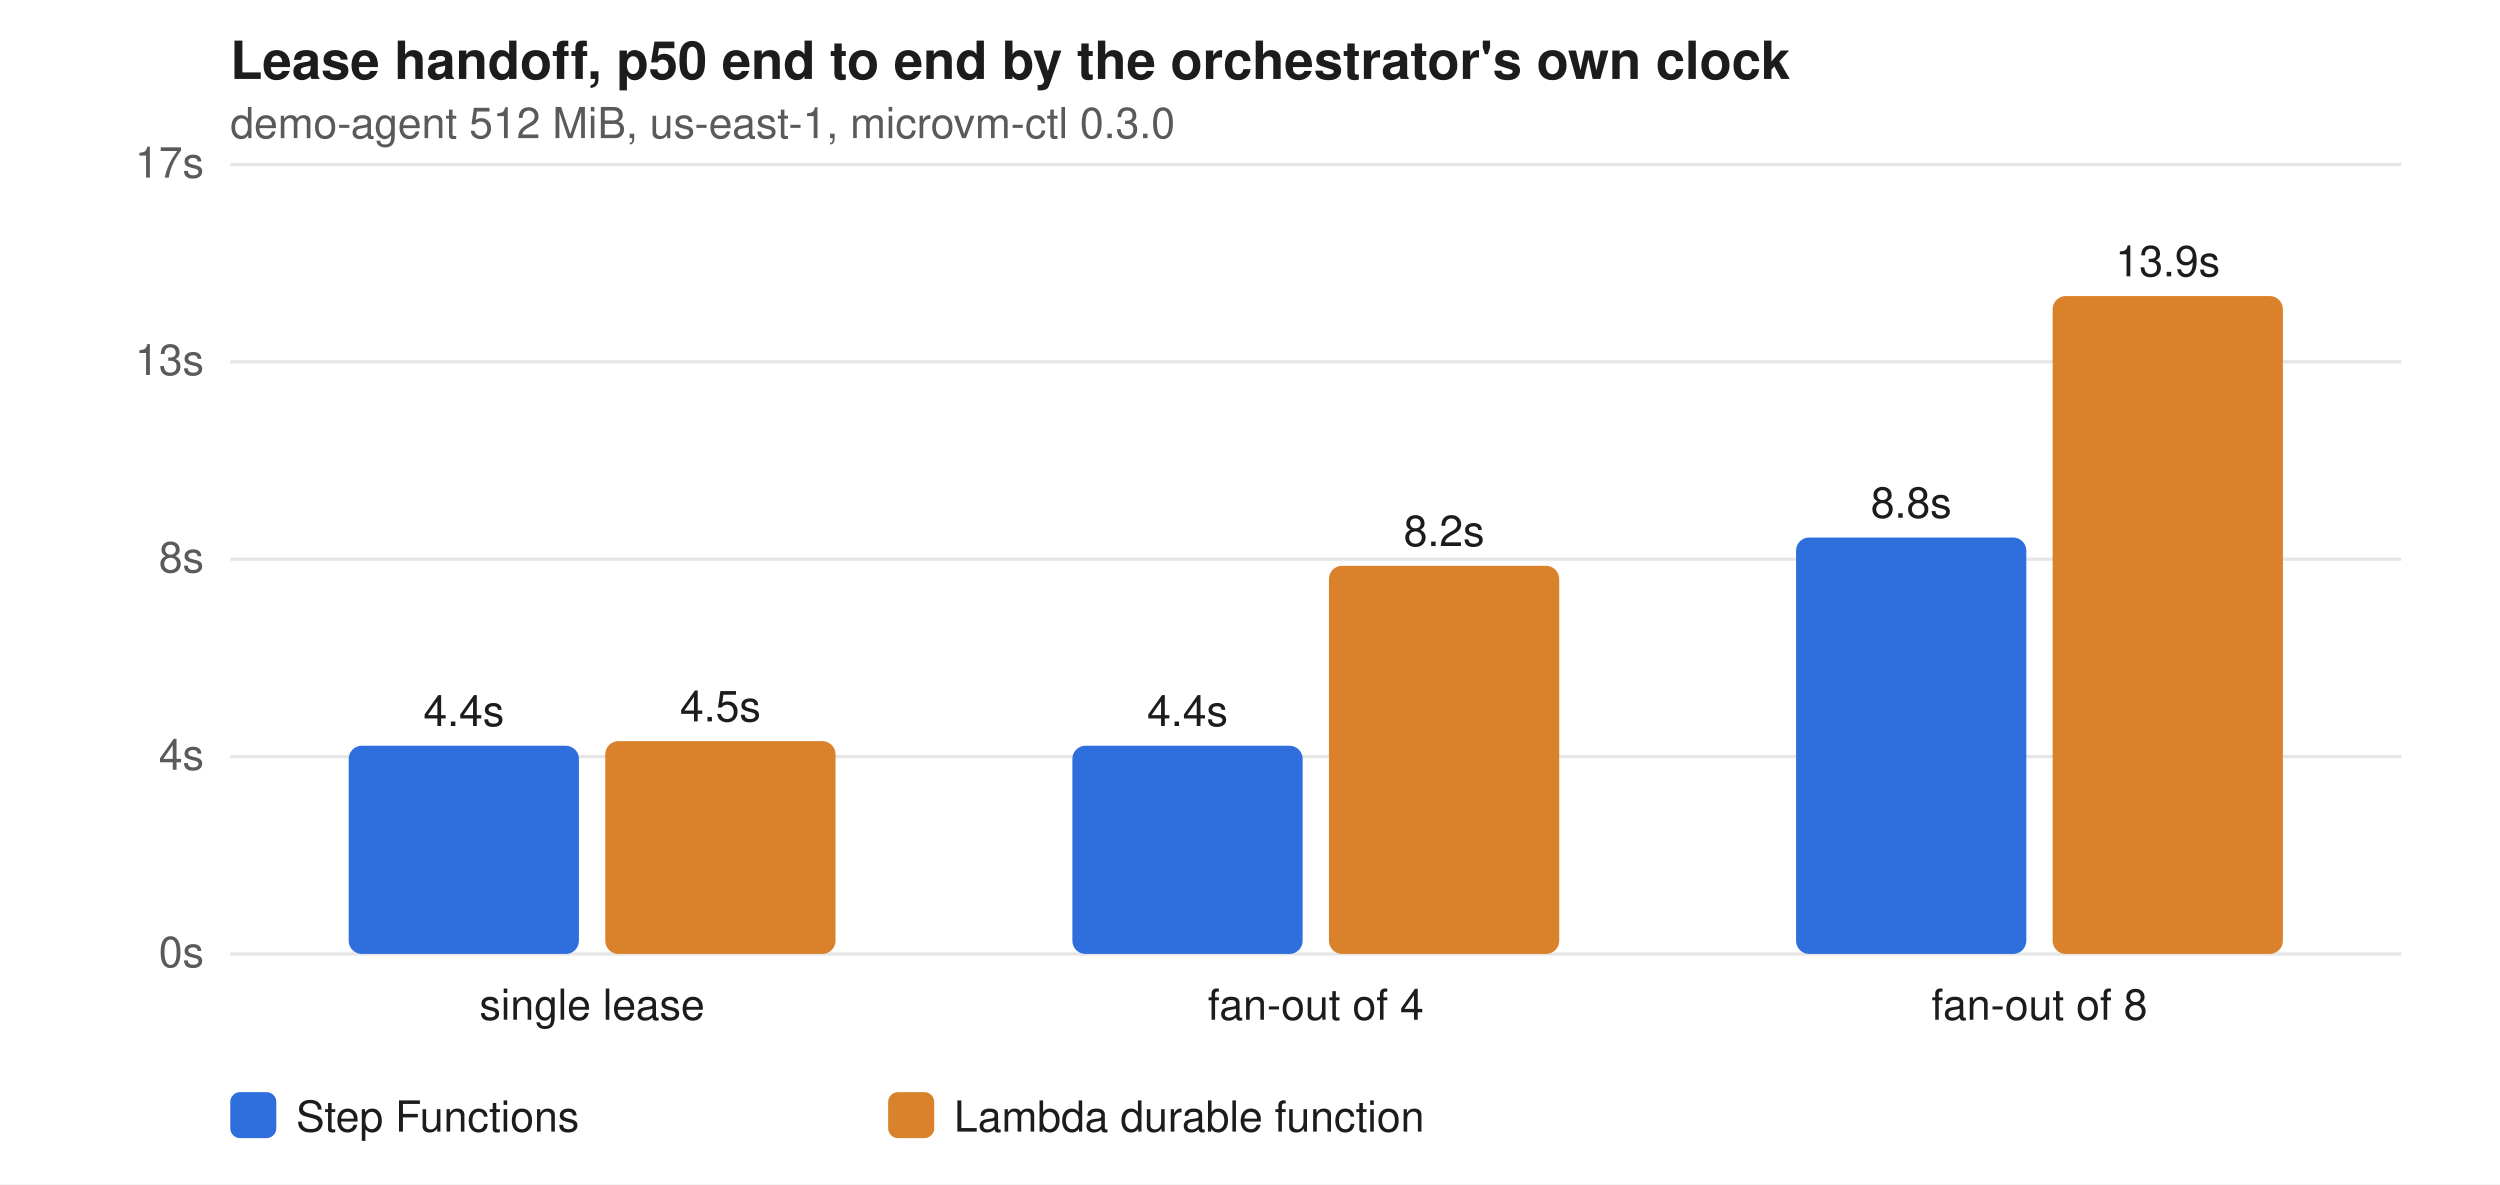
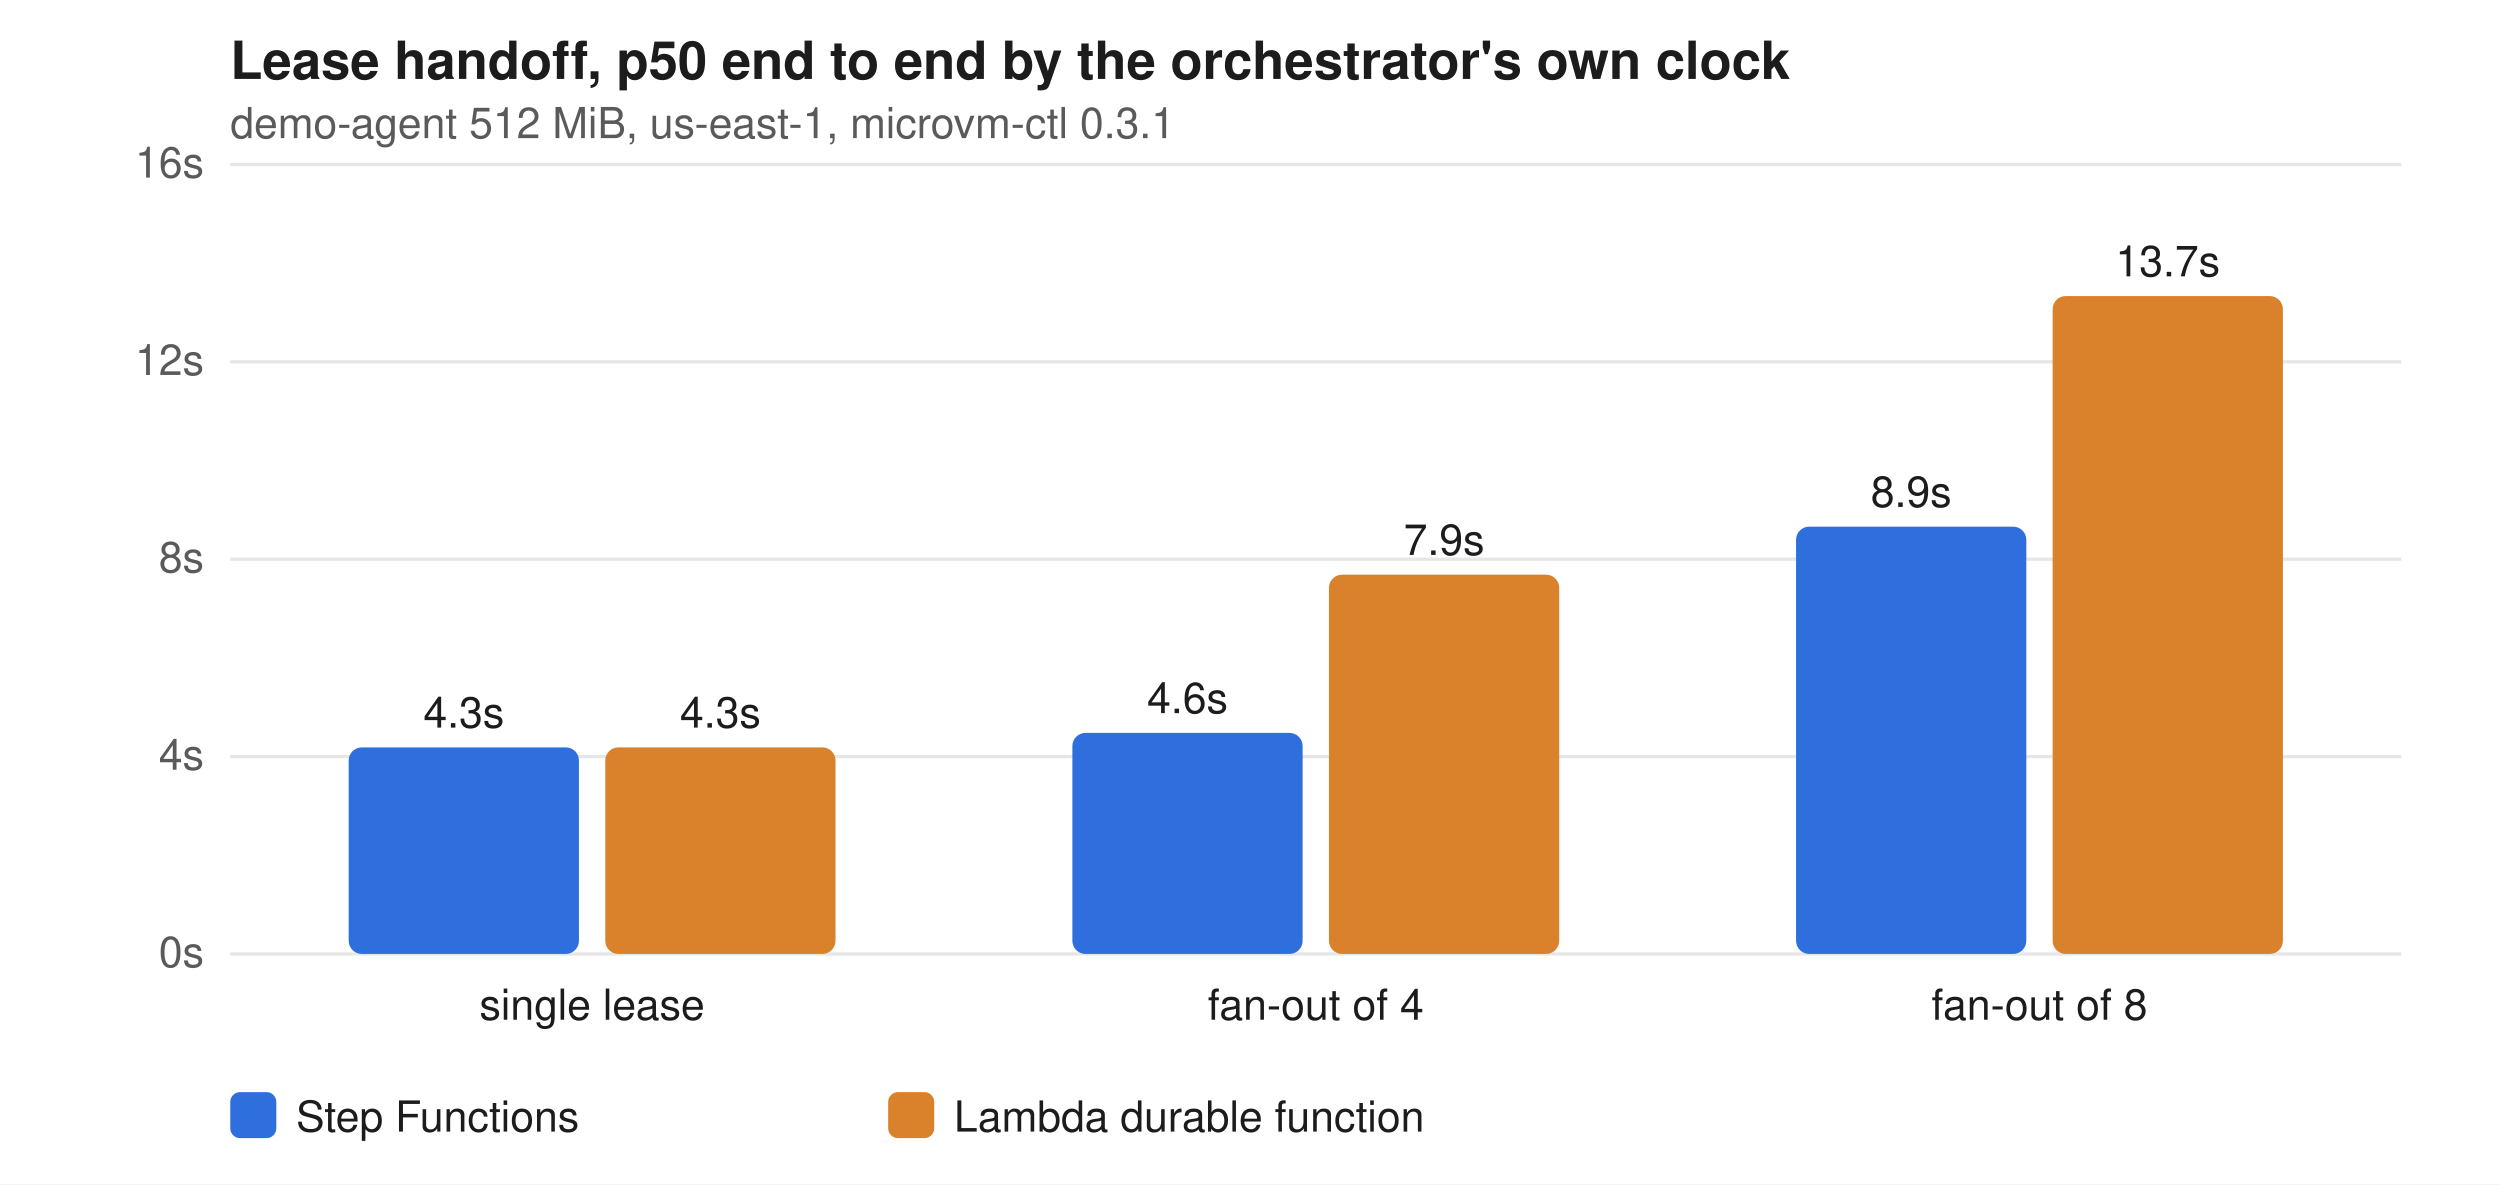
<svg xmlns="http://www.w3.org/2000/svg" viewBox="0 0 760 360" font-family="Helvetica, Arial, sans-serif" font-size="13">
  <rect width="760" height="360" fill="#ffffff" />
  <text x="70" y="24" font-size="16" font-weight="600" fill="#1c1c1c">Lease handoff, p50 end to end by the orchestrator's own clock</text>
-   <text x="70" y="42" fill="#5a5a5a">demo-agent 512 MiB, us-east-1, microvm-ctl 0.3.0</text>
+   <text x="70" y="42" fill="#5a5a5a">demo-agent 512 MiB, us-east-1, microvm-ctl 0.3.1</text>
  <line x1="70" x2="730" y1="290.0" y2="290.0" stroke="#e6e6e6" />
  <text x="62" y="294.0" text-anchor="end" fill="#5a5a5a">0s</text>
  <line x1="70" x2="730" y1="230.0" y2="230.0" stroke="#e6e6e6" />
  <text x="62" y="234.0" text-anchor="end" fill="#5a5a5a">4s</text>
  <line x1="70" x2="730" y1="170.0" y2="170.0" stroke="#e6e6e6" />
  <text x="62" y="174.0" text-anchor="end" fill="#5a5a5a">8s</text>
  <line x1="70" x2="730" y1="110.0" y2="110.0" stroke="#e6e6e6" />
-   <text x="62" y="114.0" text-anchor="end" fill="#5a5a5a">13s</text>
+   <text x="62" y="114.0" text-anchor="end" fill="#5a5a5a">12s</text>
  <line x1="70" x2="730" y1="50.0" y2="50.0" stroke="#e6e6e6" />
-   <text x="62" y="54.0" text-anchor="end" fill="#5a5a5a">17s</text>
-   <rect x="106.0" y="226.7" width="70" height="63.3" rx="4" fill="#2f6fdd" />
-   <text x="141.0" y="220.7" text-anchor="middle" fill="#1c1c1c">4.4s</text>
-   <rect x="184.0" y="225.3" width="70" height="64.7" rx="4" fill="#d9822b" />
-   <text x="219.0" y="219.3" text-anchor="middle" fill="#1c1c1c">4.5s</text>
+   <text x="62" y="54.0" text-anchor="end" fill="#5a5a5a">16s</text>
+   <rect x="106.0" y="227.2" width="70" height="62.8" rx="4" fill="#2f6fdd" />
+   <text x="141.0" y="221.2" text-anchor="middle" fill="#1c1c1c">4.3s</text>
+   <rect x="184.0" y="227.2" width="70" height="62.8" rx="4" fill="#d9822b" />
+   <text x="219.0" y="221.2" text-anchor="middle" fill="#1c1c1c">4.3s</text>
  <text x="180.0" y="310" text-anchor="middle" fill="#1c1c1c">single lease</text>
-   <rect x="326.0" y="226.7" width="70" height="63.3" rx="4" fill="#2f6fdd" />
-   <text x="361.0" y="220.7" text-anchor="middle" fill="#1c1c1c">4.4s</text>
-   <rect x="404.0" y="172.0" width="70" height="118.0" rx="4" fill="#d9822b" />
-   <text x="439.0" y="166.0" text-anchor="middle" fill="#1c1c1c">8.2s</text>
+   <rect x="326.0" y="222.8" width="70" height="67.2" rx="4" fill="#2f6fdd" />
+   <text x="361.0" y="216.8" text-anchor="middle" fill="#1c1c1c">4.6s</text>
+   <rect x="404.0" y="174.7" width="70" height="115.3" rx="4" fill="#d9822b" />
+   <text x="439.0" y="168.7" text-anchor="middle" fill="#1c1c1c">7.9s</text>
  <text x="400.0" y="310" text-anchor="middle" fill="#1c1c1c">fan-out of 4</text>
-   <rect x="546.0" y="163.4" width="70" height="126.6" rx="4" fill="#2f6fdd" />
-   <text x="581.0" y="157.4" text-anchor="middle" fill="#1c1c1c">8.8s</text>
+   <rect x="546.0" y="160.1" width="70" height="129.9" rx="4" fill="#2f6fdd" />
+   <text x="581.0" y="154.1" text-anchor="middle" fill="#1c1c1c">8.9s</text>
  <rect x="624.0" y="90.0" width="70" height="200.0" rx="4" fill="#d9822b" />
-   <text x="659.0" y="84.0" text-anchor="middle" fill="#1c1c1c">13.9s</text>
+   <text x="659.0" y="84.0" text-anchor="middle" fill="#1c1c1c">13.7s</text>
  <text x="620.0" y="310" text-anchor="middle" fill="#1c1c1c">fan-out of 8</text>
  <rect x="70" y="332" width="14" height="14" rx="3" fill="#2f6fdd" />
  <text x="90" y="344" fill="#1c1c1c">Step Functions</text>
  <rect x="270" y="332" width="14" height="14" rx="3" fill="#d9822b" />
  <text x="290" y="344" fill="#1c1c1c">Lambda durable function</text>
</svg>
